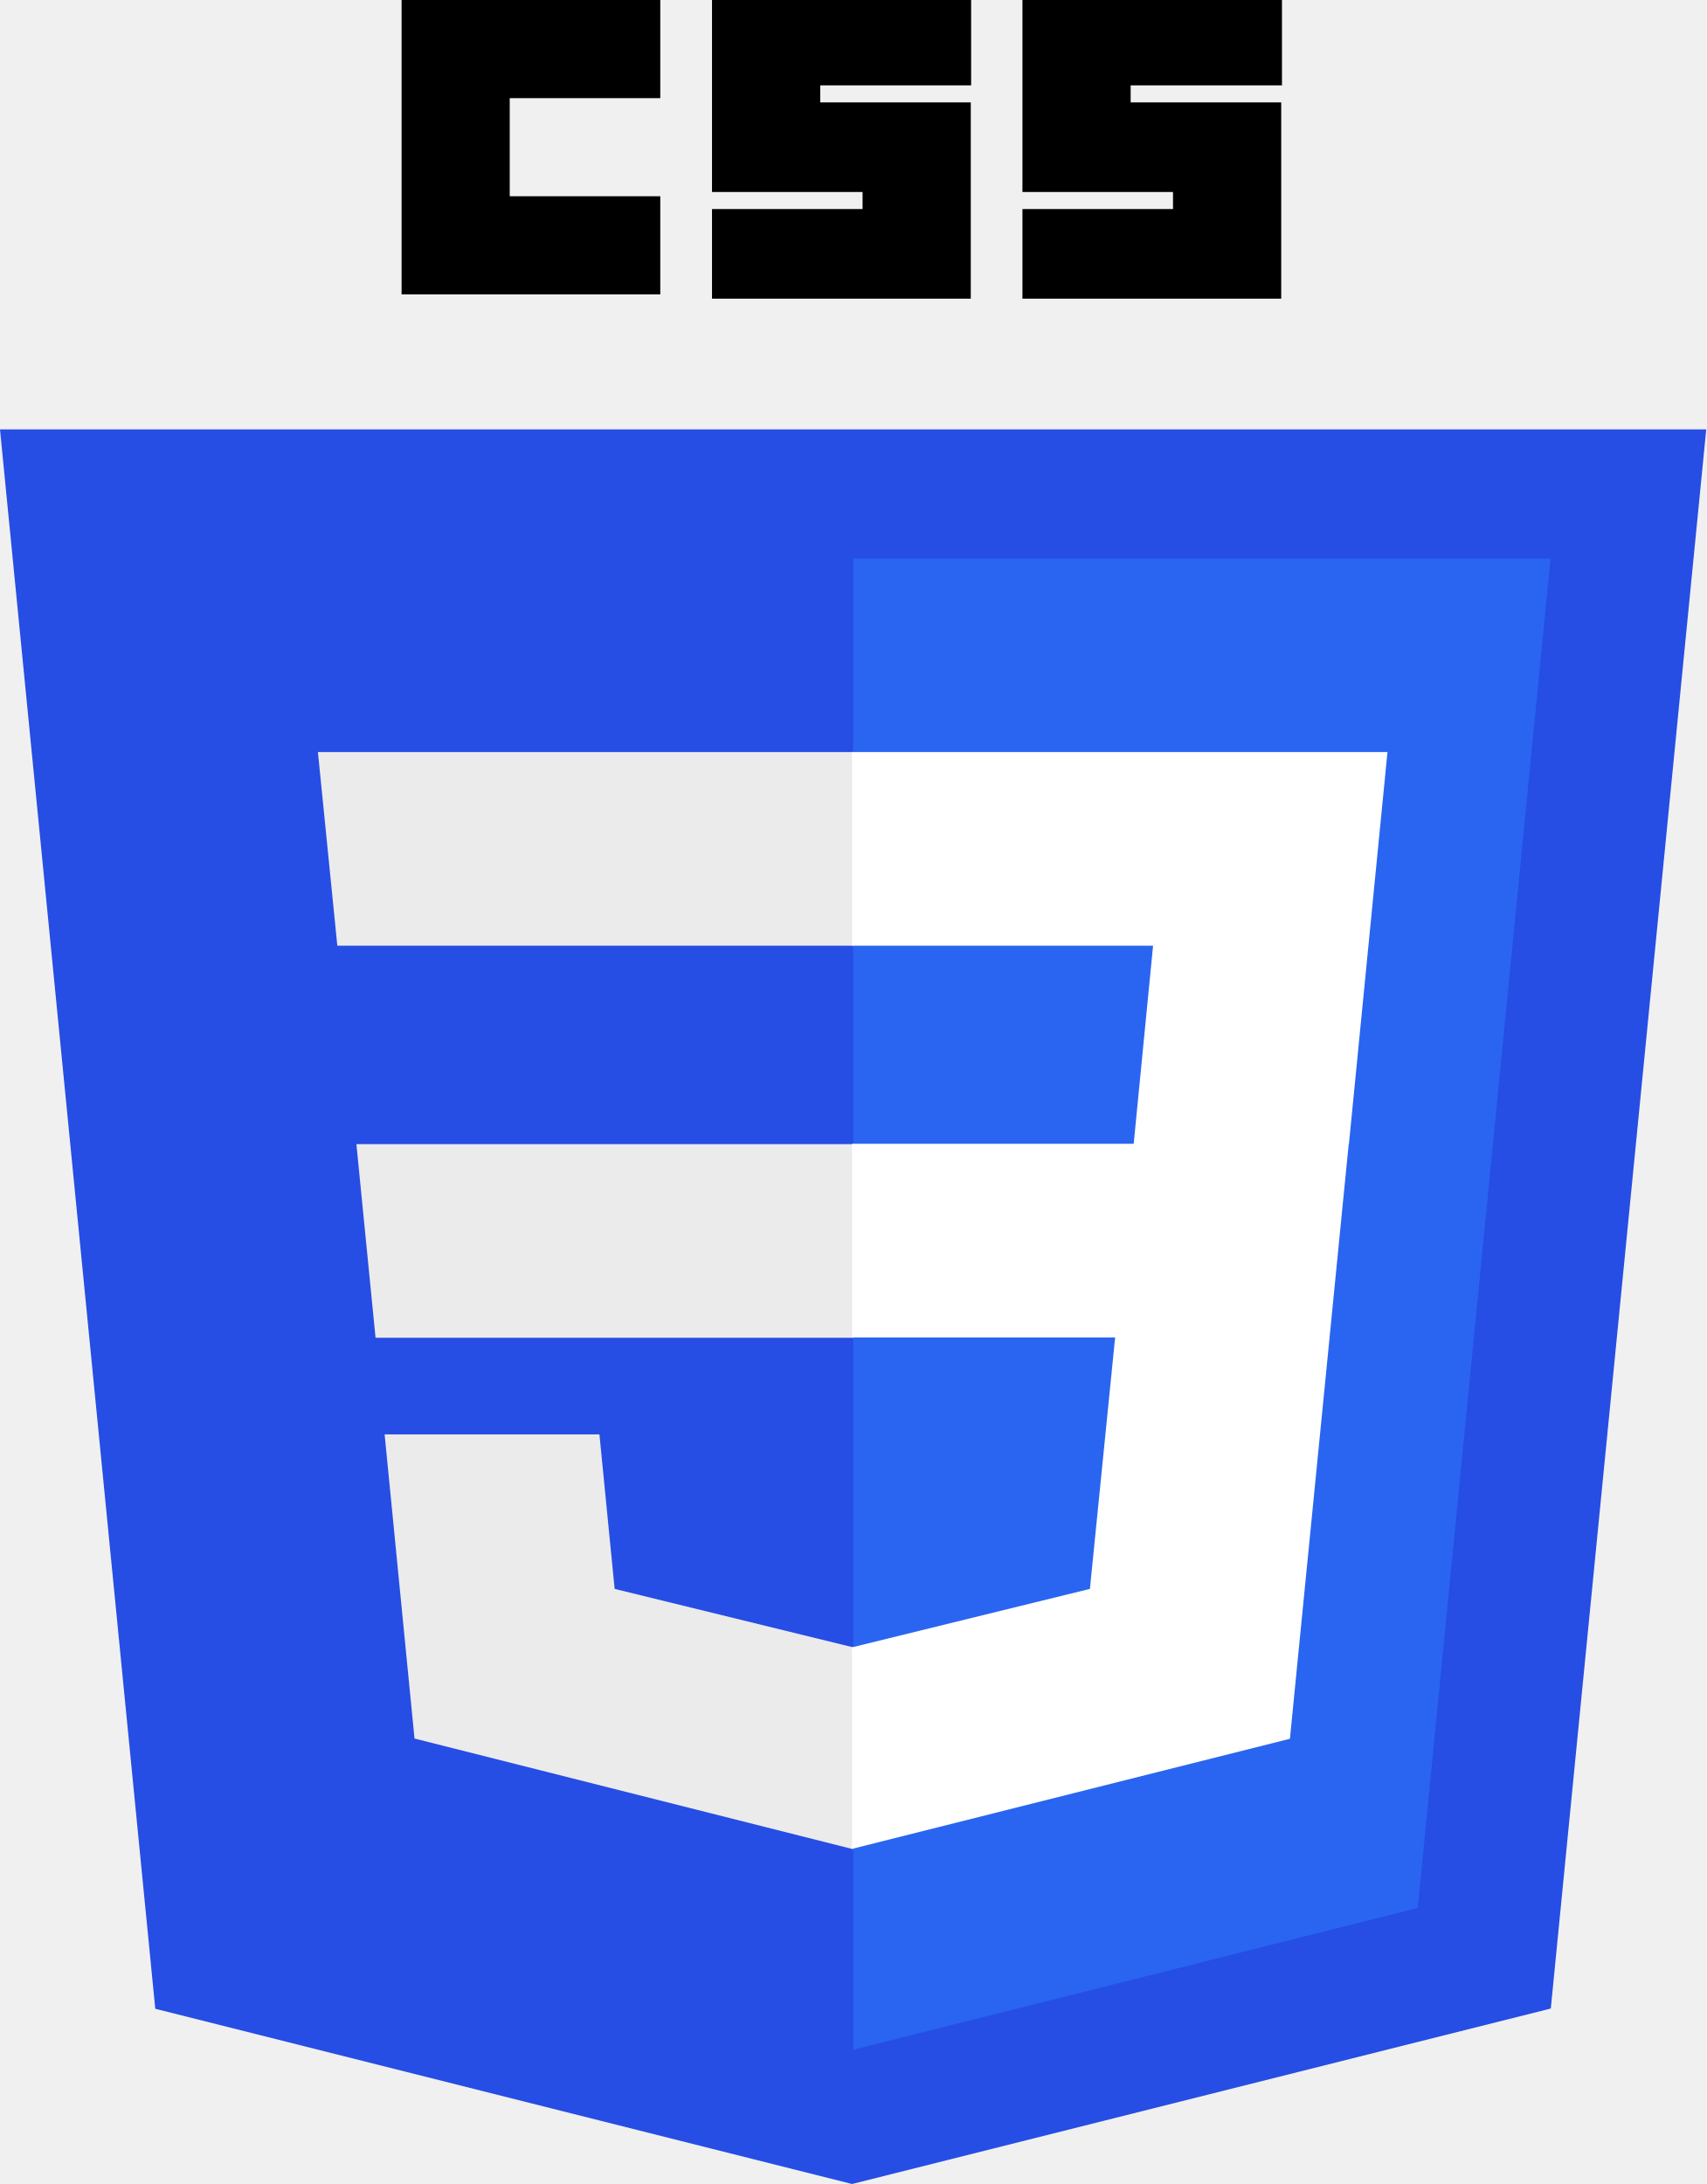
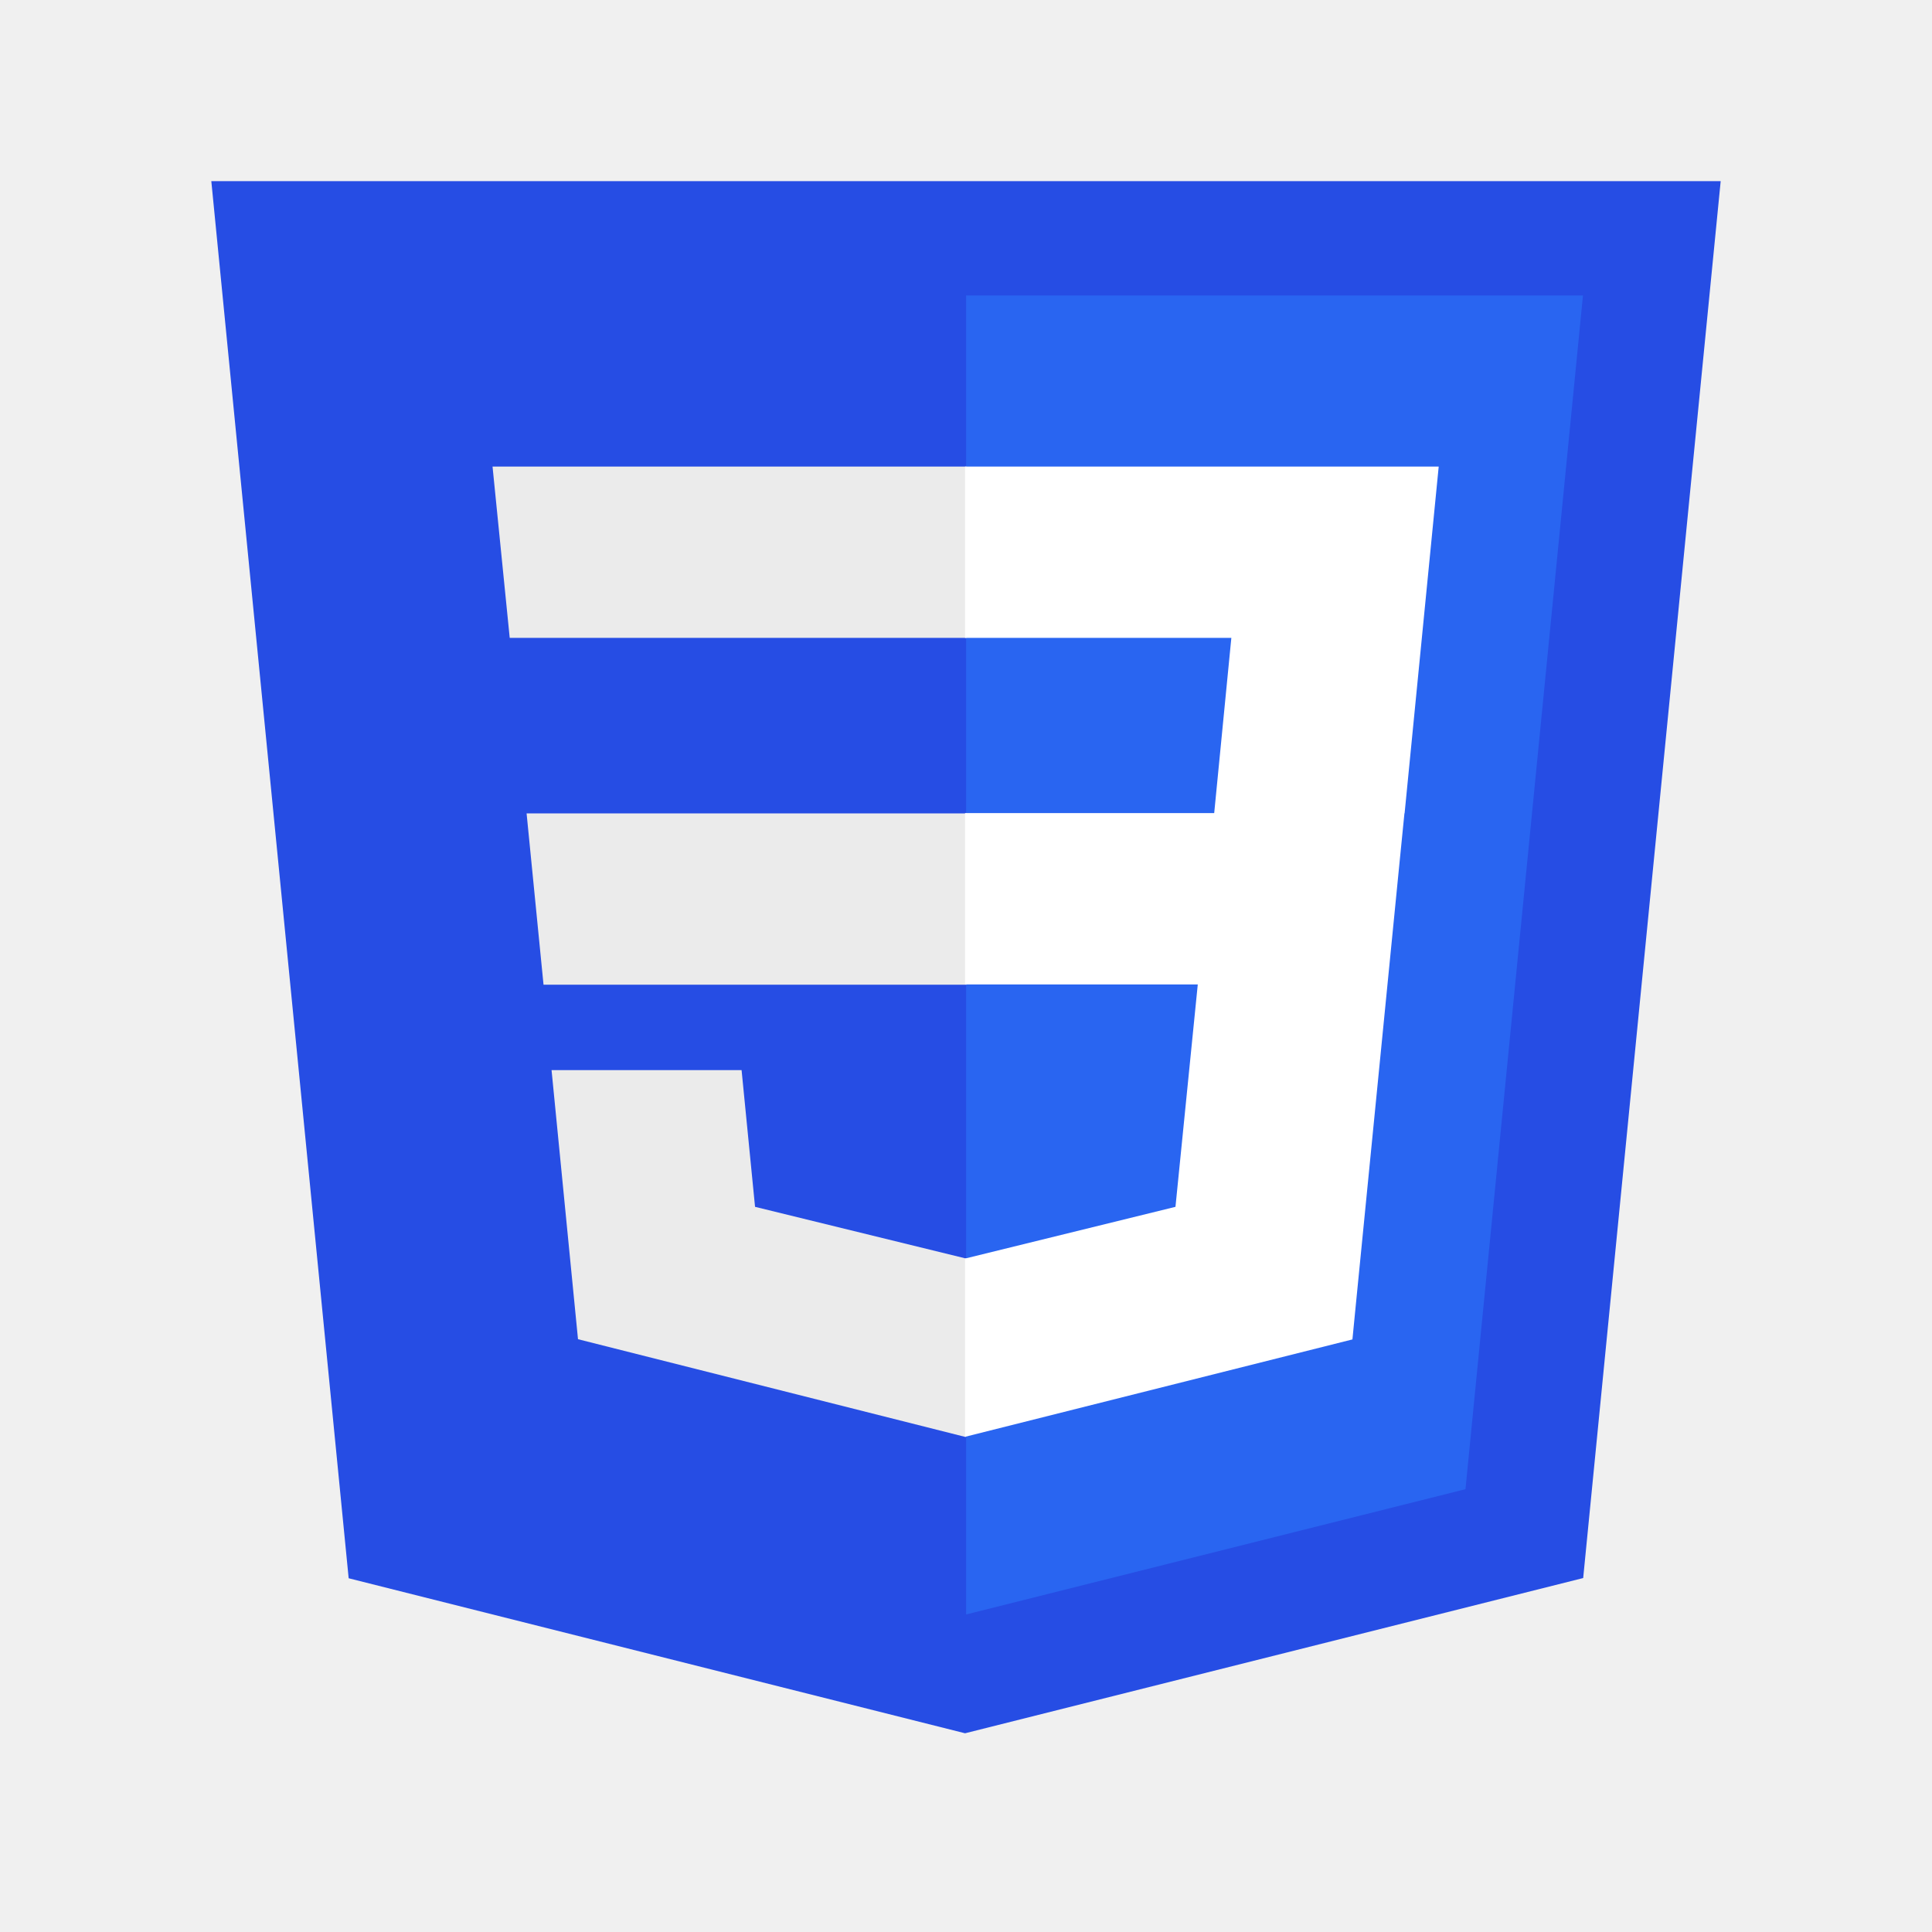
- <svg xmlns="http://www.w3.org/2000/svg" width="50" height="64" viewBox="0 0 50 64" fill="none">
-   <path d="M24.969 64L4.55 58.865L0 12.583H50L45.445 58.858L24.969 64Z" fill="#264DE4" />
-   <path d="M41.546 55.913L45.438 16.369H25.004V60.064L41.546 55.913Z" fill="#2965F1" />
-   <path d="M10.444 33.527L11.005 39.202H25.014V33.527H10.444ZM9.316 22.038L9.885 27.713H25.011V22.038H9.304H9.316ZM25.011 48.269H24.984L18.012 46.561L17.566 42.033H11.271L12.147 50.946L24.969 54.181H24.999L25.011 48.269Z" fill="#EBEBEB" />
-   <path d="M11.768 0H19.349V2.876H14.937V5.751H19.349V8.627H11.768V0ZM20.877 0H28.458V2.501H24.036V3.001H28.448V8.752H20.865V6.126H25.277V5.626H20.865V0H20.877ZM29.987 0H37.567V2.501H33.133V3.001H37.545V8.752H29.962V6.126H34.374V5.626H29.962V0H29.987Z" fill="black" />
-   <path d="M39.529 33.527L40.659 22.038H24.969V27.713H33.79L33.222 33.518H24.969V39.194H32.678L31.939 46.561L24.969 48.273V54.179L37.801 50.953L37.895 49.993L39.372 35.047L39.524 33.523L39.529 33.527Z" fill="white" />
+ <svg xmlns="http://www.w3.org/2000/svg" width="64" height="64" viewBox="0 0 64 64" fill="none">
+   <path d="M31.969 57.417L11.55 52.282L7 6H57L52.445 52.275L31.969 57.417Z" fill="#264DE4" />
+   <path d="M48.546 49.331L52.438 9.787H32.004V53.481L48.546 49.331Z" fill="#2965F1" />
+   <path d="M17.444 26.944L18.005 32.619H32.014V26.944H17.444ZM16.316 15.455L16.885 21.13H32.011V15.455H16.304H16.316ZM32.011 41.686H31.984L25.012 39.978L24.566 35.45H18.271L19.147 44.363L31.969 47.598H31.999L32.011 41.686Z" fill="#EBEBEB" />
+   <path d="M46.529 26.944L47.659 15.455H31.969V21.13H40.79L40.222 26.935H31.969V32.611H39.678L38.939 39.978L31.969 41.691V47.596L44.801 44.37L44.895 43.41L46.372 28.465L46.524 26.94L46.529 26.944Z" fill="white" />
</svg>
